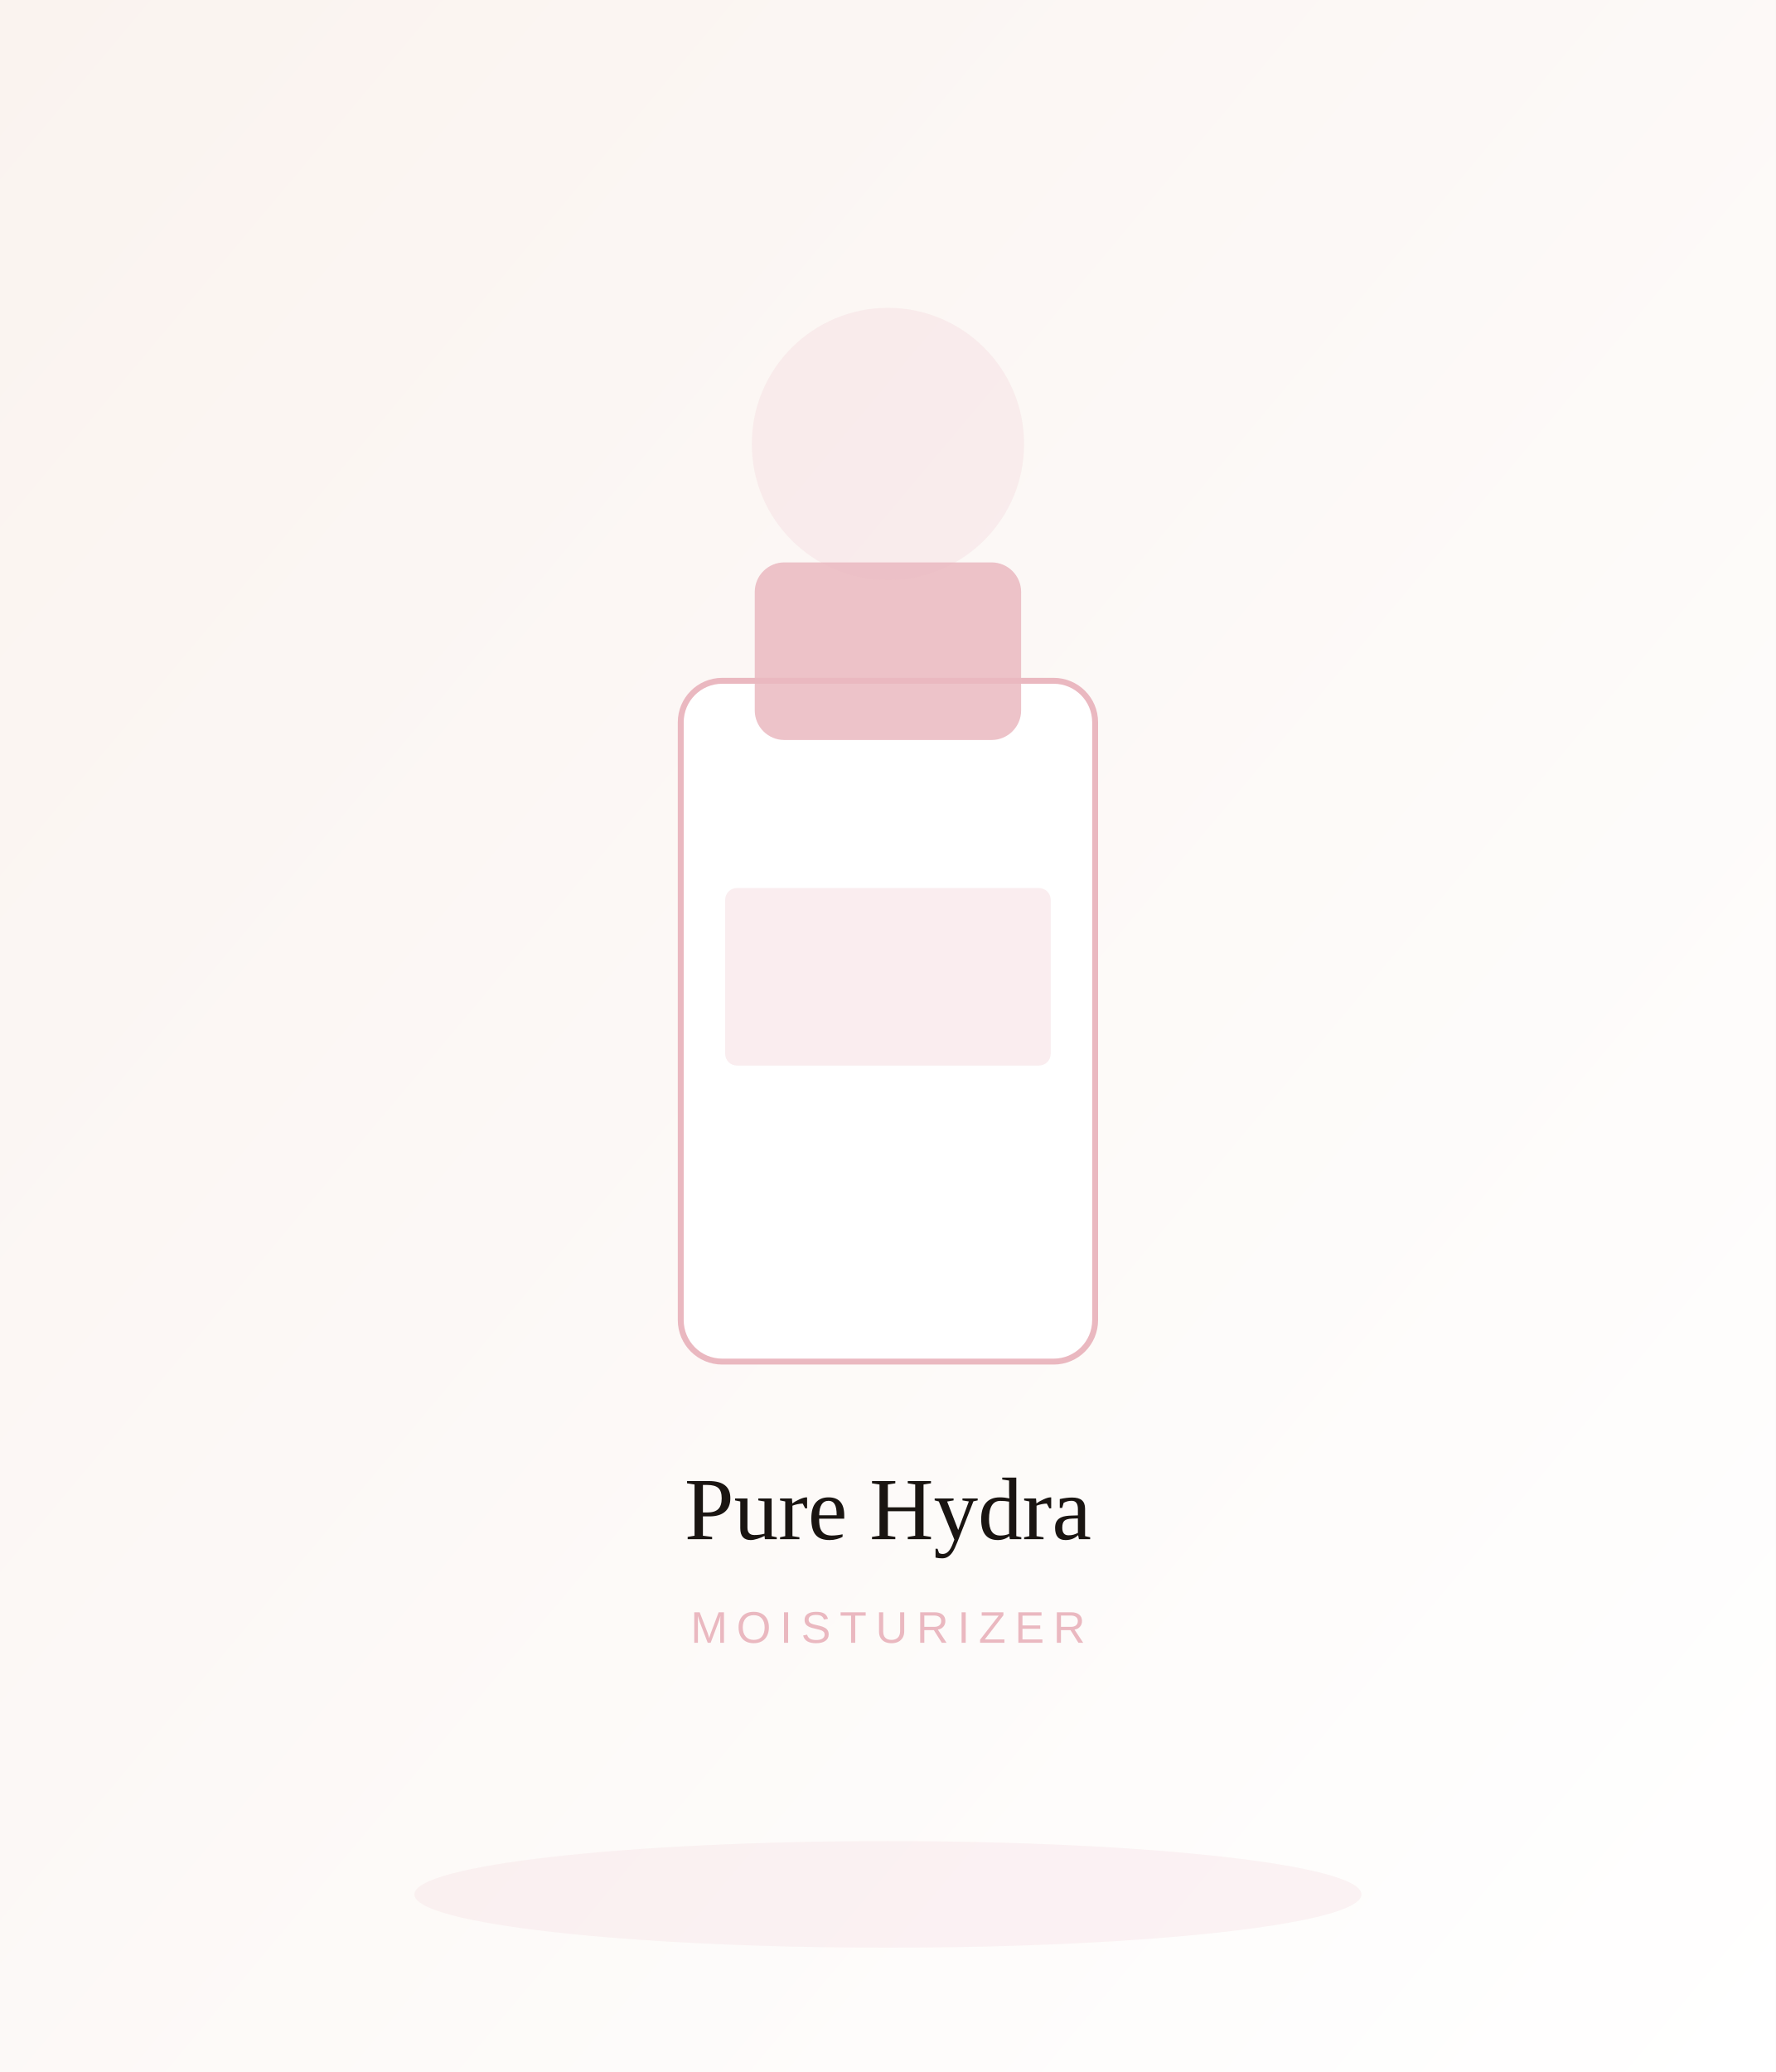
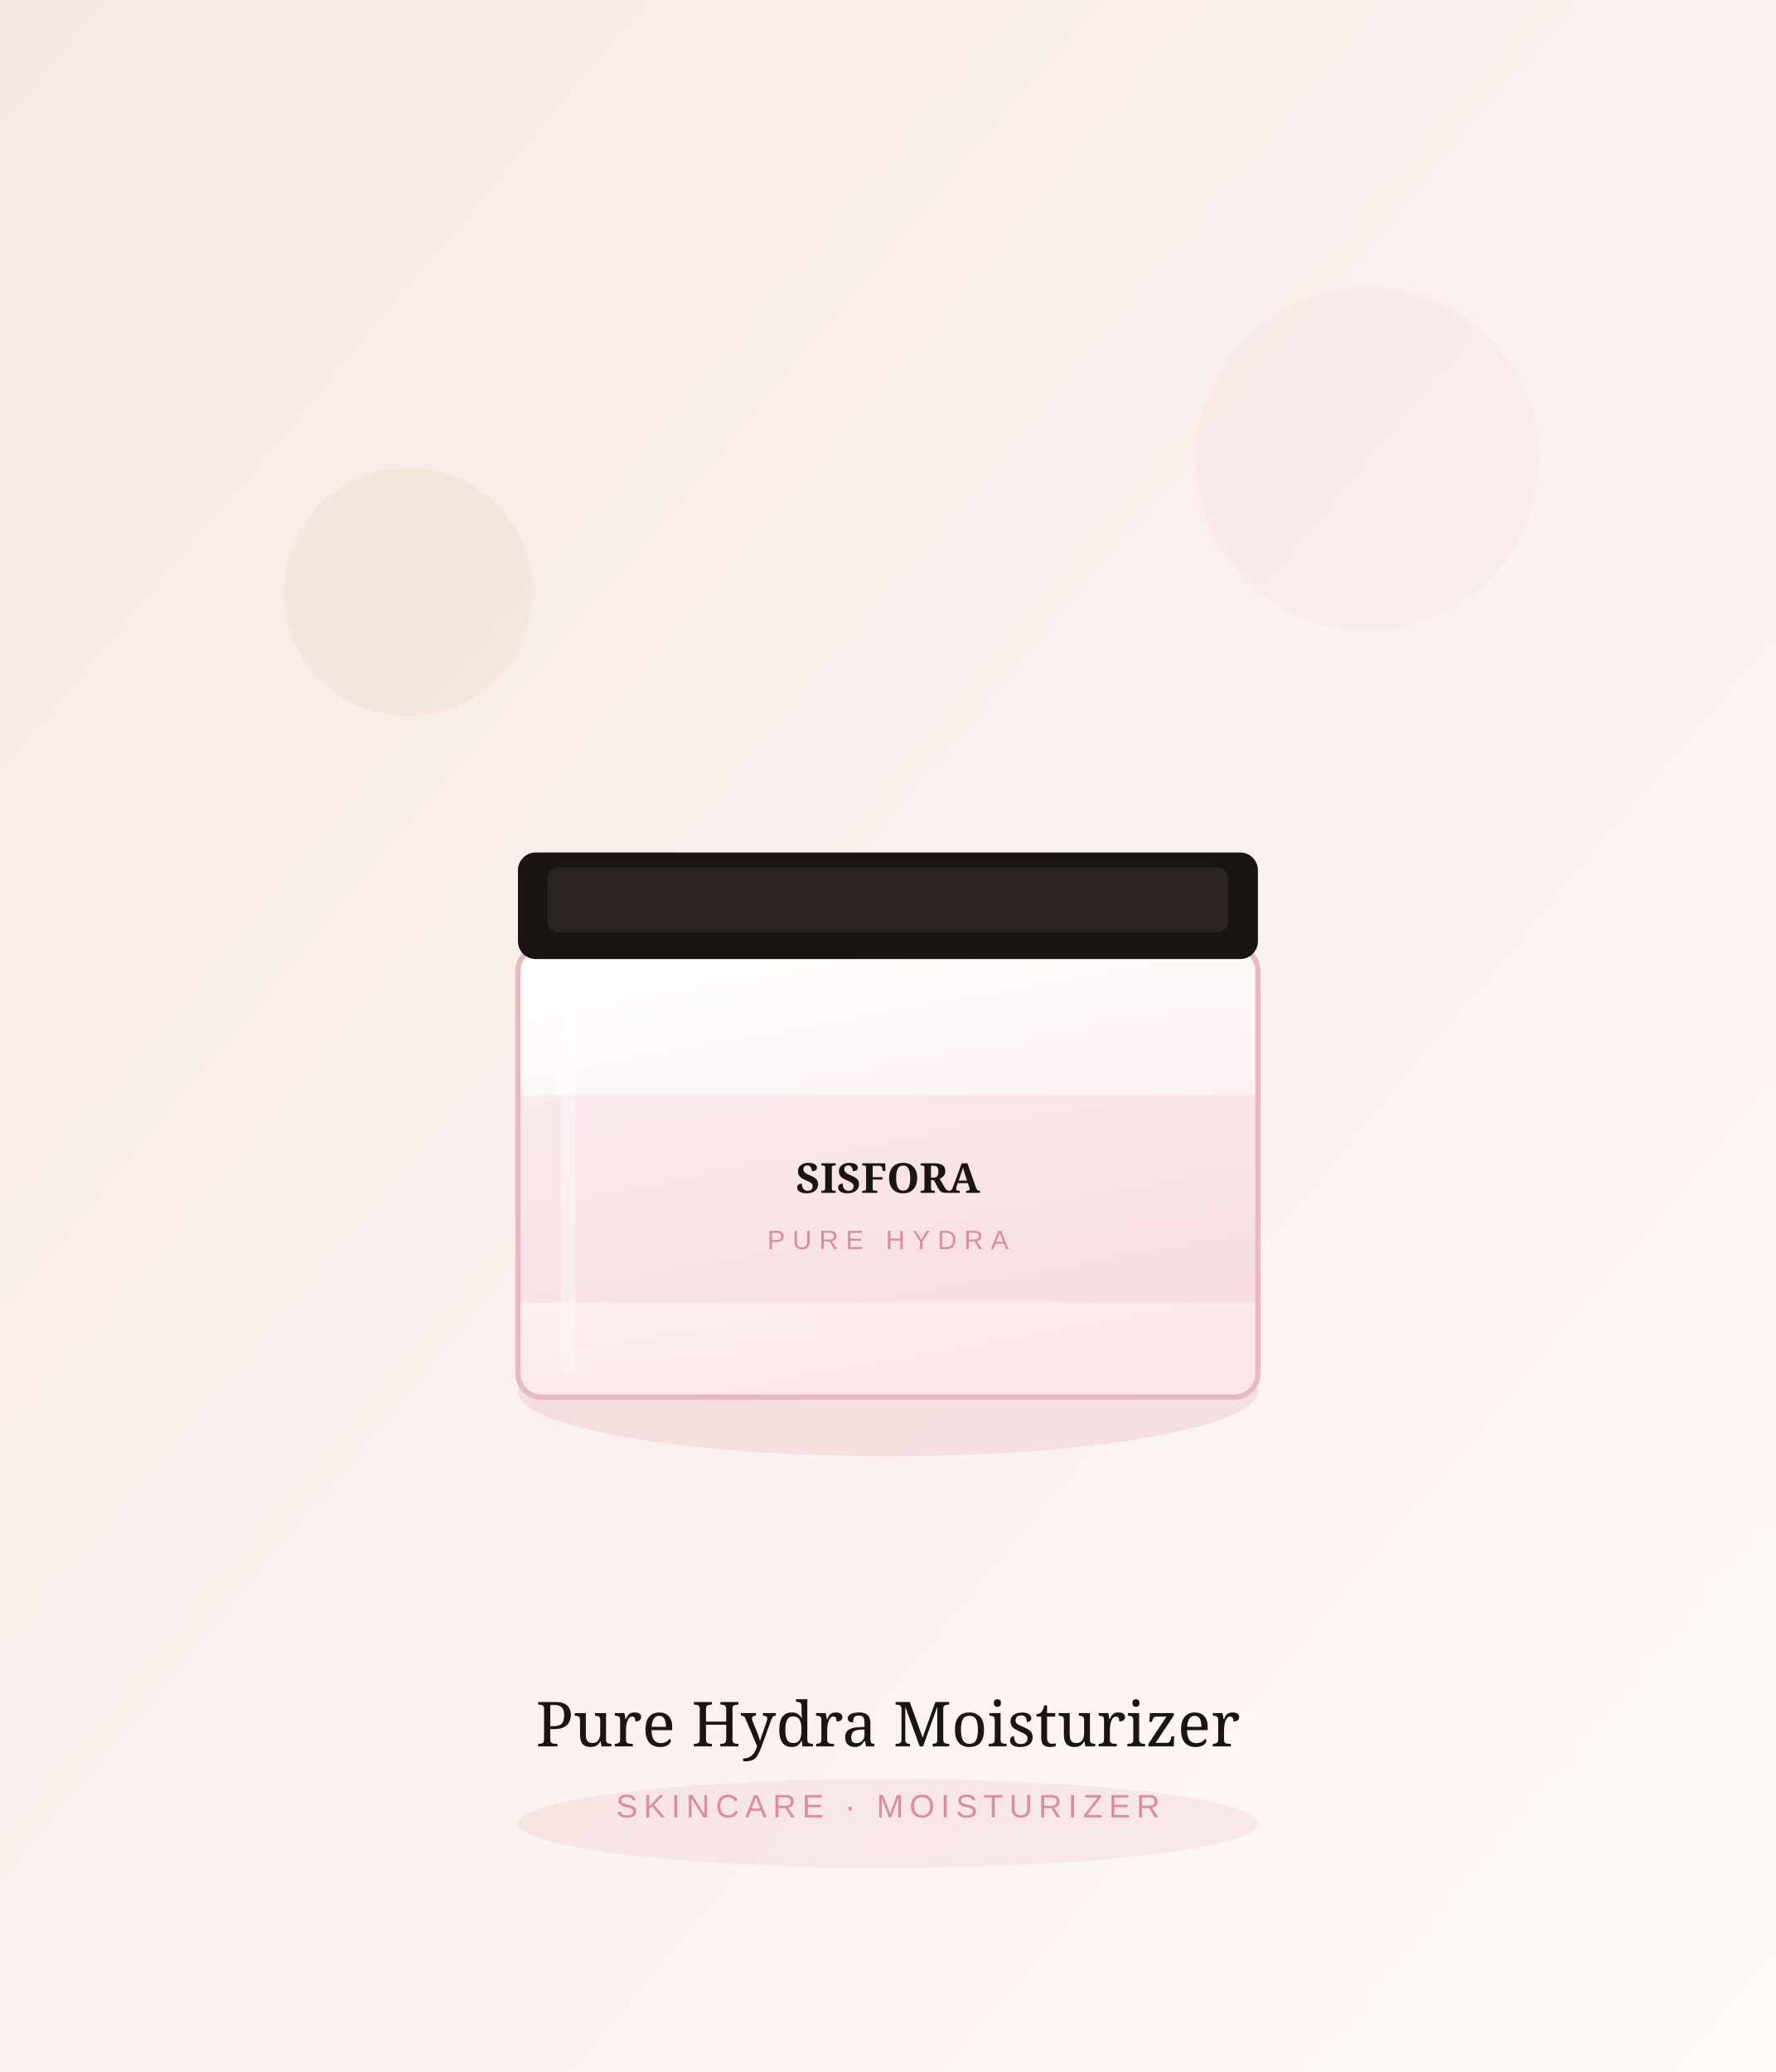
<svg xmlns="http://www.w3.org/2000/svg" width="600" height="700" viewBox="0 0 600 700">
  <defs>
-     <linearGradient id="g" x1="0" y1="0" x2="1" y2="1">
-       <stop offset="0%" stop-color="#faf3ef" />
-       <stop offset="100%" stop-color="#ffffff" />
+     <linearGradient id="bg6" x1="0" y1="0" x2="1" y2="1">
+       <stop offset="0%" stop-color="#f7e7e4" />
+       <stop offset="100%" stop-color="#fffaf7" />
+     </linearGradient>
+     <linearGradient id="jar6" x1="0" y1="0" x2="0.3" y2="1">
+       <stop offset="0%" stop-color="#ffffff" />
+       <stop offset="100%" stop-color="#fce8ea" />
    </linearGradient>
  </defs>
-   <rect width="600" height="700" fill="url(#g)" />
-   <ellipse cx="300" cy="640" rx="160" ry="18" fill="#eab8c0" opacity="0.15" />
-   <rect x="230" y="230" width="140" height="230" rx="14" fill="#ffffff" stroke="#eab8c0" stroke-width="2" />
-   <rect x="255" y="190" width="90" height="60" rx="10" fill="#eab8c0" opacity="0.85" />
-   <rect x="245" y="300" width="110" height="60" rx="4" fill="#eab8c0" opacity="0.25" />
-   <circle cx="300" cy="150" r="46" fill="#eab8c0" opacity="0.18" />
-   <text x="300" y="520" font-family="Georgia, 'Times New Roman', serif" font-size="30" fill="#1a1512" text-anchor="middle">Pure Hydra</text>
-   <text x="300" y="555" font-family="Arial, sans-serif" font-size="15" letter-spacing="3" fill="#eab8c0" text-anchor="middle">MOISTURIZER</text>
+   <rect width="600" height="700" fill="url(#bg6)" />
+   <ellipse cx="300" cy="616" rx="125" ry="15" fill="#d98fa0" opacity="0.14" />
+   <ellipse cx="300" cy="470" rx="125" ry="22" fill="#d98fa0" opacity="0.2" />
+   <rect x="175" y="320" width="250" height="152" rx="8" fill="url(#jar6)" stroke="#eab8c0" stroke-width="1.8" />
+   <rect x="175" y="370" width="250" height="70" fill="#eab8c0" opacity="0.22" />
+   <text x="300" y="403" font-family="Georgia,serif" font-size="14" fill="#1a1512" text-anchor="middle" font-weight="bold">SISFORA</text>
+   <text x="300" y="422" font-family="Arial,sans-serif" font-size="9" letter-spacing="2.5" fill="#d98fa0" text-anchor="middle">PURE HYDRA</text>
+   <rect x="175" y="288" width="250" height="36" rx="6" fill="#1a1512" />
+   <rect x="185" y="293" width="230" height="22" rx="4" fill="#2b2422" />
+   <line x1="192" y1="335" x2="192" y2="462" stroke="white" stroke-width="5" stroke-linecap="round" opacity="0.35" />
+   <circle cx="462" cy="155" r="58" fill="#eab8c0" opacity="0.1" />
+   <circle cx="138" cy="200" r="42" fill="#c9a24b" opacity="0.08" />
+   <text x="300" y="590" font-family="Georgia,serif" font-size="21" fill="#1a1512" text-anchor="middle">Pure Hydra Moisturizer</text>
+   <text x="300" y="614" font-family="Arial,sans-serif" font-size="11" letter-spacing="2" fill="#d98fa0" text-anchor="middle">SKINCARE · MOISTURIZER</text>
</svg>
